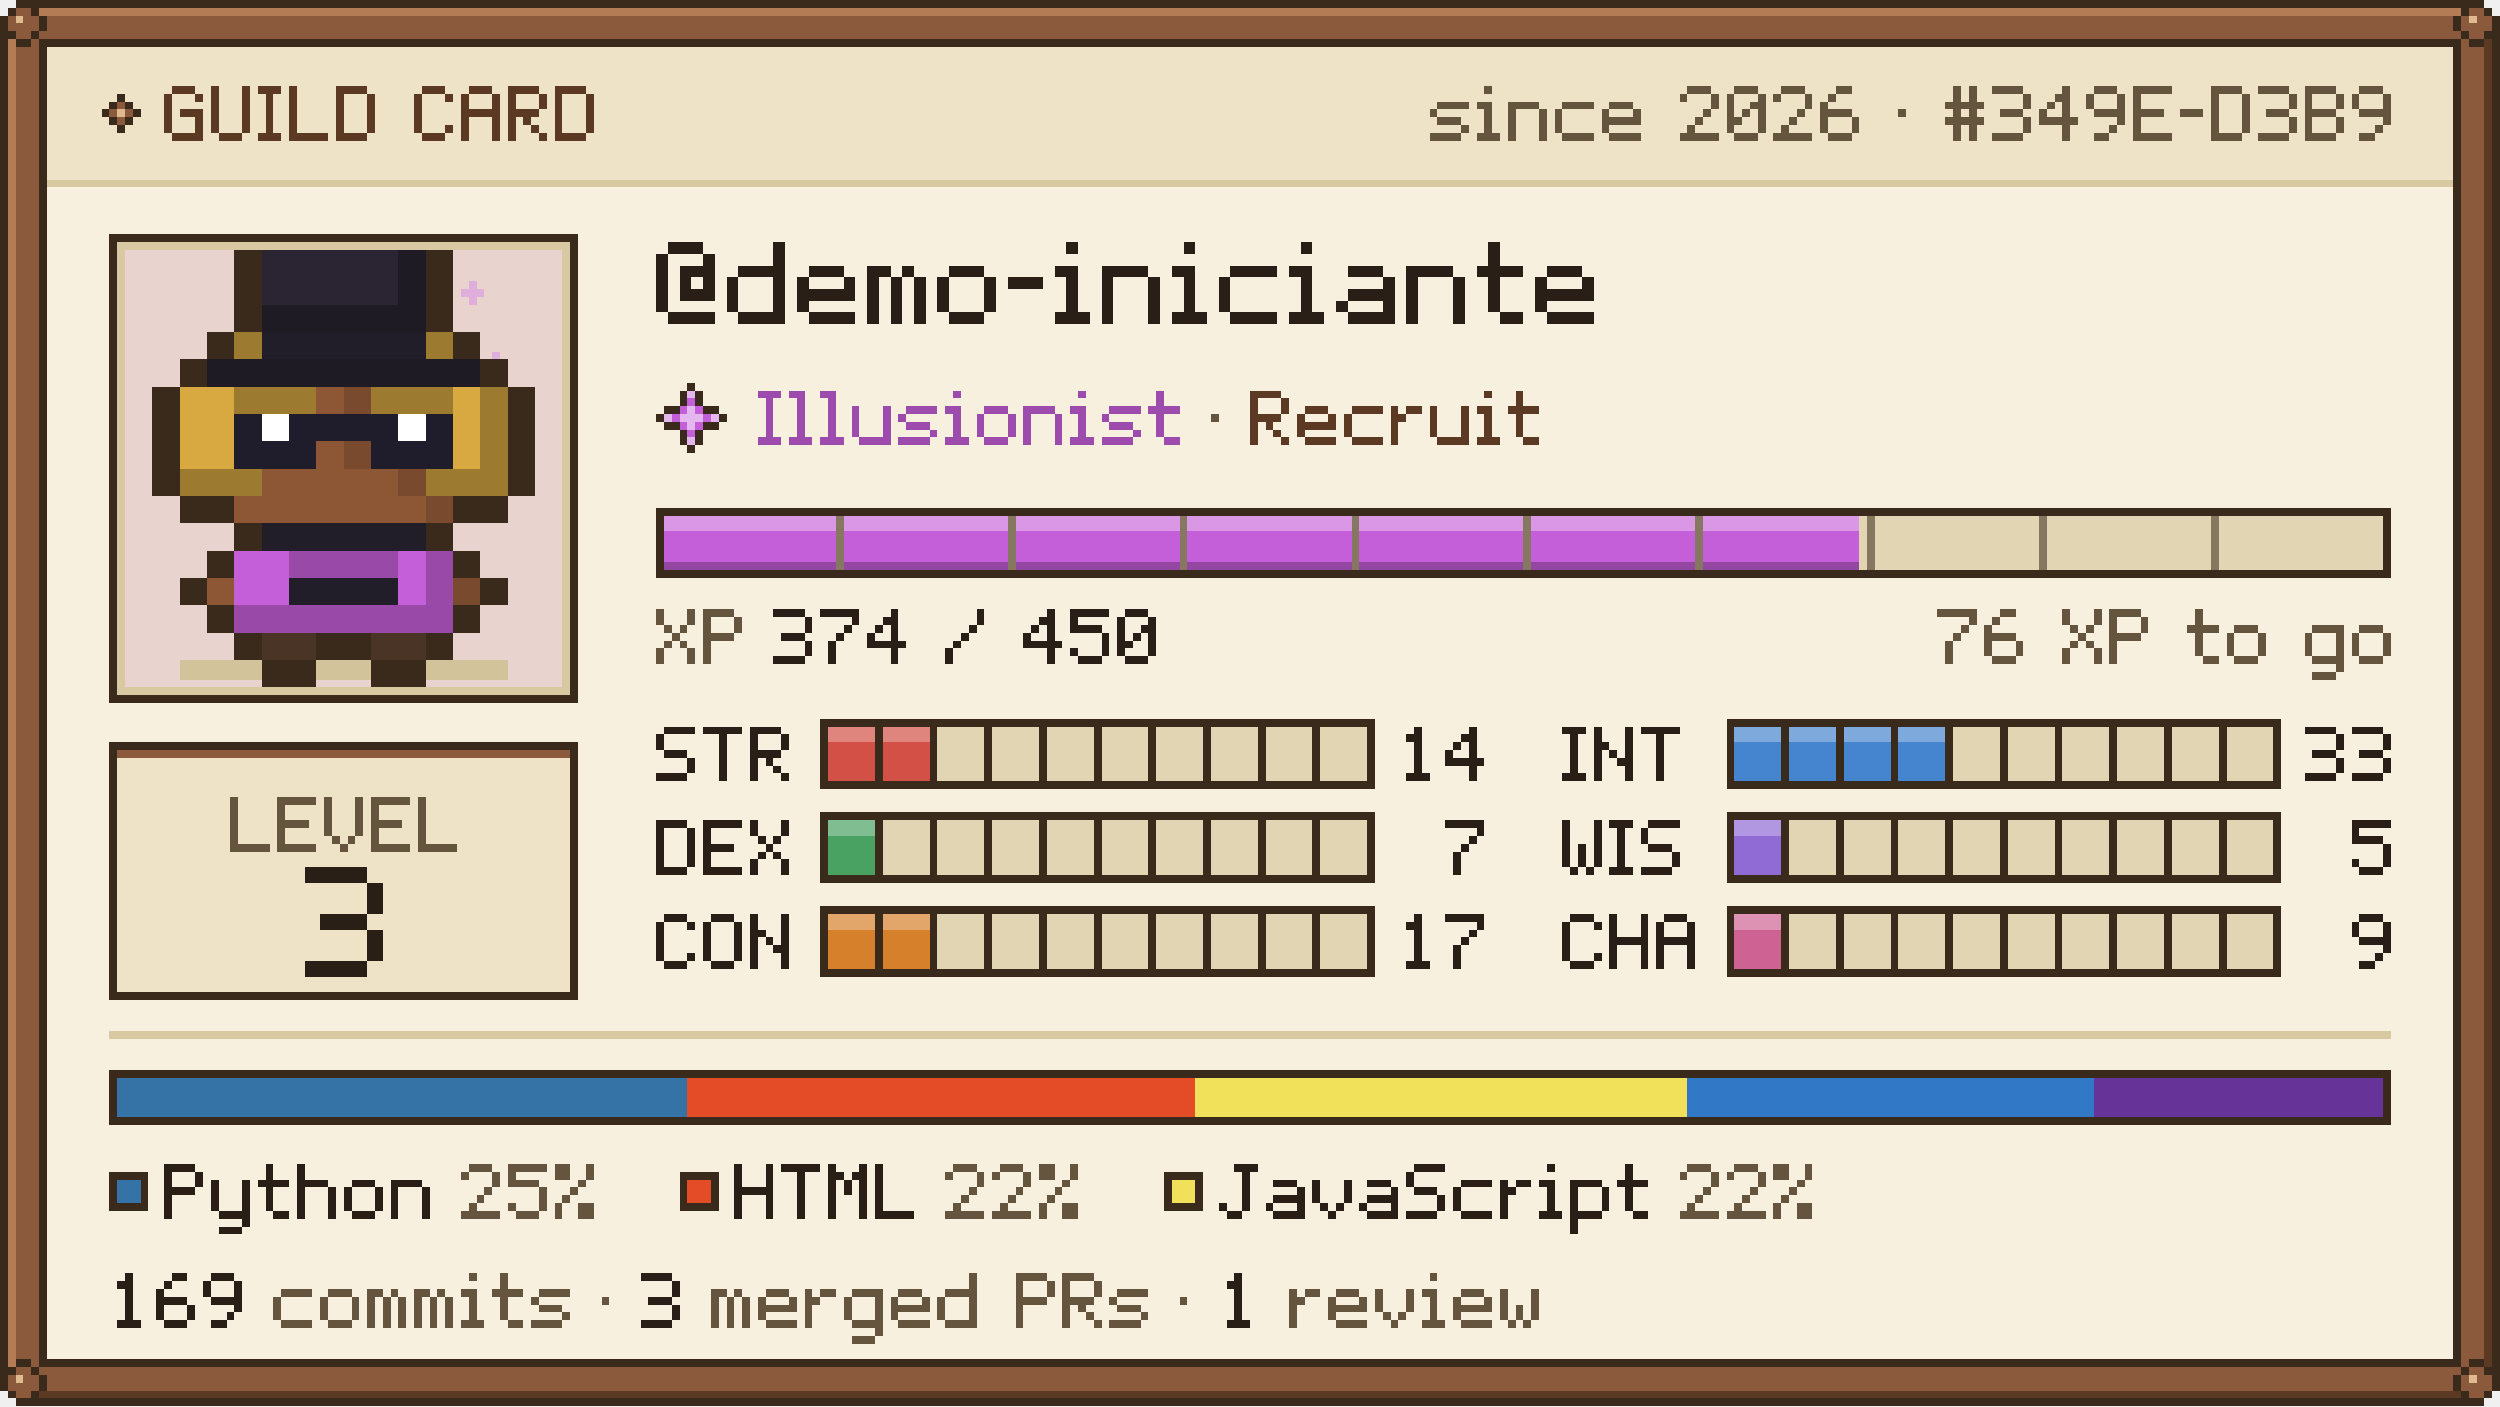
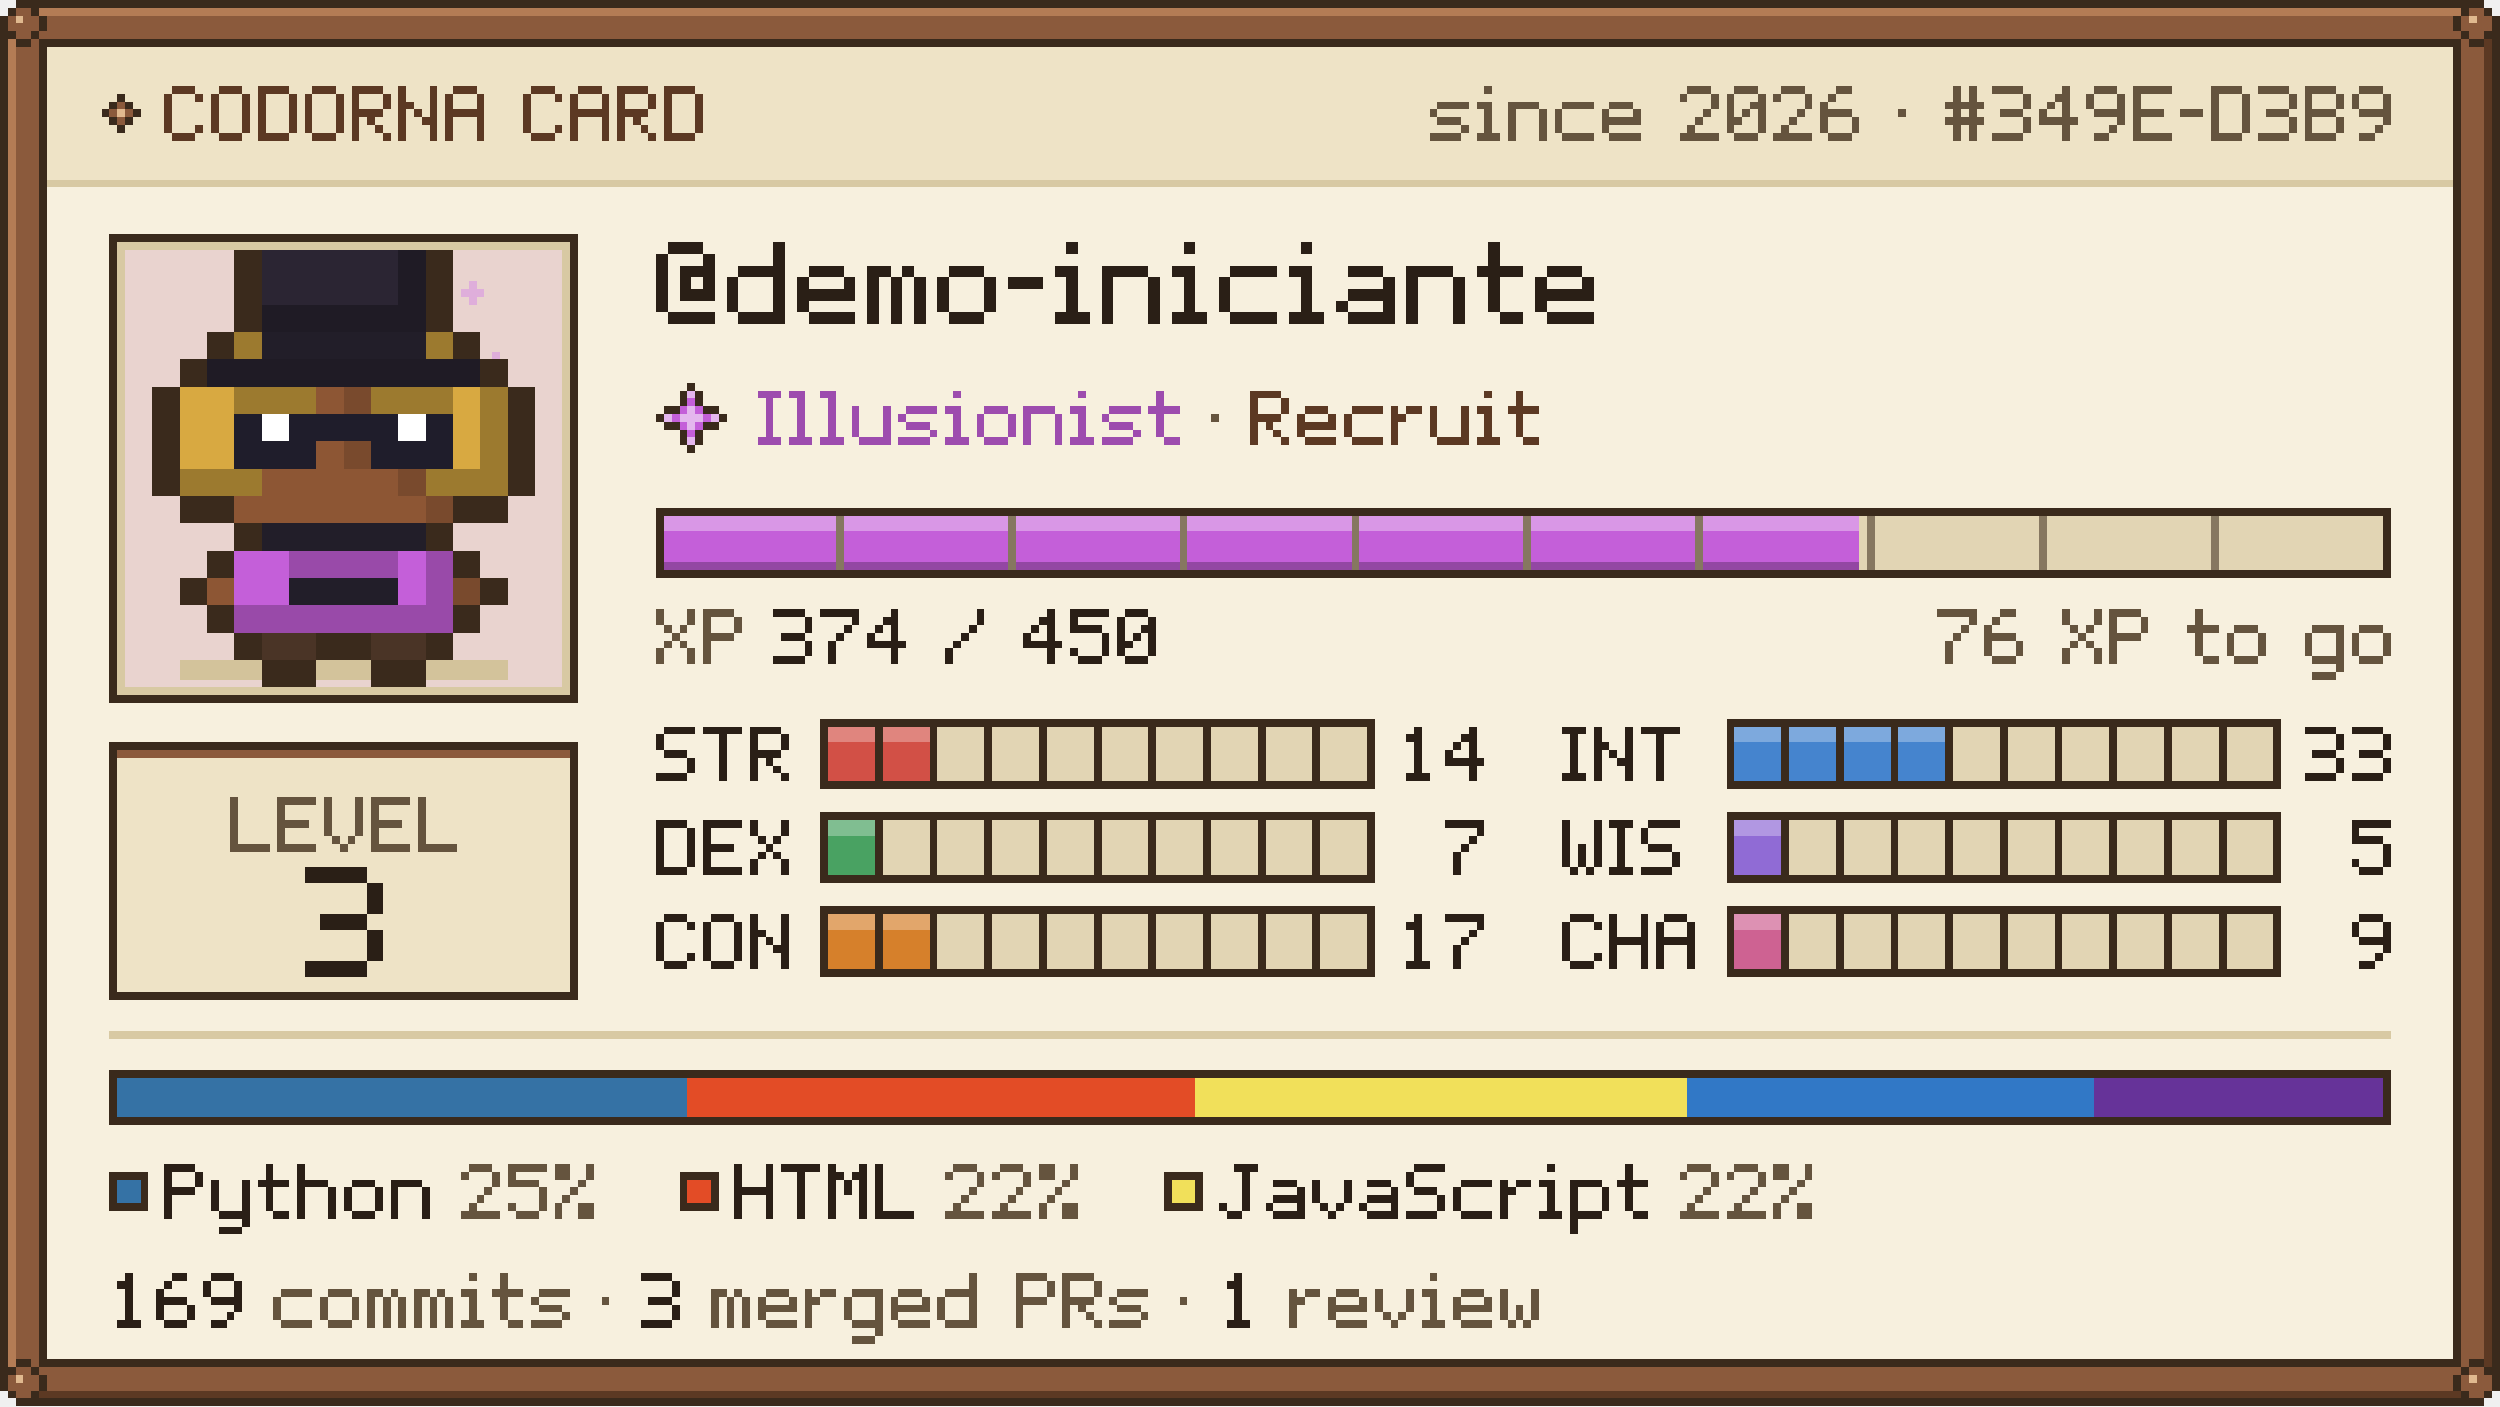
<svg xmlns="http://www.w3.org/2000/svg" width="640" height="360" viewBox="0 0 640 360" role="img" aria-labelledby="gc-title gc-desc" shape-rendering="crispEdges">
  <defs>
-     <path id="g47" d="M1 0h3v1h-3zM0 1h1v5h-1zM4 1h1v1h-1zM2 3h3v1h-3zM4 4h1v3h-1zM1 6h3v1h-3z" />
-     <path id="g55" d="M0 0h1v6h-1zM4 0h1v6h-1zM1 6h3v1h-3z" />
-     <path id="g49" d="M0 0h3v1h-3zM1 1h1v6h-1zM0 6h1v1h-1zM2 6h1v1h-1z" />
-     <path id="g4c" d="M0 0h1v7h-1zM1 6h4v1h-4z" />
+     <path id="g43" d="M1 0h3v1h-3zM0 1h1v5h-1zM4 1h1v1h-1zM4 5h1v1h-1zM1 6h3v1h-3z" />
+     <path id="g4f" d="M1 0h3v1h-3zM0 1h1v5h-1zM4 1h1v5h-1zM1 6h3v1h-3z" />
    <path id="g44" d="M0 0h4v1h-4zM0 1h1v6h-1zM4 1h1v5h-1zM1 6h3v1h-3z" />
-     <path id="g43" d="M1 0h3v1h-3zM0 1h1v5h-1zM4 1h1v1h-1zM4 5h1v1h-1zM1 6h3v1h-3z" />
+     <path id="g52" d="M0 0h4v1h-4zM0 1h1v6h-1zM4 1h1v2h-1zM1 3h3v1h-3zM2 4h1v1h-1zM3 5h1v1h-1zM4 6h1v1h-1z" />
+     <path id="g4e" d="M0 0h1v7h-1zM4 0h1v7h-1zM1 2h1v1h-1zM2 3h1v1h-1zM3 4h1v1h-1z" />
    <path id="g41" d="M1 0h3v1h-3zM0 1h1v6h-1zM4 1h1v6h-1zM1 3h3v1h-3z" />
-     <path id="g52" d="M0 0h4v1h-4zM0 1h1v6h-1zM4 1h1v2h-1zM1 3h3v1h-3zM2 4h1v1h-1zM3 5h1v1h-1zM4 6h1v1h-1z" />
    <path id="g73" d="M1 2h4v1h-4zM0 3h1v1h-1zM1 4h3v1h-3zM4 5h1v1h-1zM0 6h4v1h-4z" />
    <path id="g69" d="M1 0h1v1h-1zM0 2h2v1h-2zM1 3h1v4h-1zM0 6h1v1h-1zM2 6h1v1h-1z" />
    <path id="g6e" d="M0 2h4v1h-4zM0 3h1v4h-1zM4 3h1v4h-1z" />
    <path id="g63" d="M1 2h4v1h-4zM0 3h1v3h-1zM1 6h4v1h-4z" />
    <path id="g65" d="M1 2h3v1h-3zM0 3h1v3h-1zM4 3h1v2h-1zM1 4h3v1h-3zM1 6h4v1h-4z" />
    <path id="g32" d="M1 0h3v1h-3zM0 1h1v1h-1zM4 1h1v2h-1zM3 3h1v1h-1zM2 4h1v1h-1zM1 5h1v2h-1zM0 6h1v1h-1zM2 6h3v1h-3z" />
    <path id="g30" d="M1 0h3v1h-3zM0 1h1v5h-1zM4 1h1v5h-1zM3 2h1v1h-1zM2 3h1v1h-1zM1 4h1v1h-1zM1 6h3v1h-3z" />
    <path id="g36" d="M2 0h2v1h-2zM1 1h1v1h-1zM0 2h1v4h-1zM1 3h3v1h-3zM4 4h1v2h-1zM1 6h3v1h-3z" />
    <path id="gb7" d="M0 3h1v1h-1z" />
    <path id="g23" d="M1 0h1v7h-1zM3 0h1v7h-1zM0 2h1v1h-1zM2 2h1v1h-1zM4 2h1v1h-1zM0 4h1v1h-1zM2 4h1v1h-1zM4 4h1v1h-1z" />
    <path id="g33" d="M0 0h4v1h-4zM4 1h1v2h-1zM1 3h3v1h-3zM4 4h1v2h-1zM0 6h4v1h-4z" />
    <path id="g34" d="M3 0h1v7h-1zM2 1h1v1h-1zM1 2h1v1h-1zM0 3h1v2h-1zM1 4h2v1h-2zM4 4h1v1h-1z" />
    <path id="g39" d="M1 0h3v1h-3zM0 1h1v2h-1zM4 1h1v4h-1zM1 3h3v1h-3zM3 5h1v1h-1zM1 6h2v1h-2z" />
    <path id="g45" d="M0 0h5v1h-5zM0 1h1v6h-1zM1 3h3v1h-3zM1 6h4v1h-4z" />
    <path id="g2d" d="M0 3h3v1h-3z" />
    <path id="g42" d="M0 0h4v1h-4zM0 1h1v6h-1zM4 1h1v2h-1zM1 3h3v1h-3zM4 4h1v2h-1zM1 6h3v1h-3z" />
+     <path id="g4c" d="M0 0h1v7h-1zM1 6h4v1h-4z" />
    <path id="g56" d="M0 0h1v5h-1zM4 0h1v5h-1zM1 5h1v1h-1zM3 5h1v1h-1zM2 6h1v1h-1z" />
    <path id="g40" d="M1 0h3v1h-3zM0 1h1v5h-1zM4 1h1v4h-1zM2 2h2v1h-2zM2 3h1v2h-1zM3 4h1v1h-1zM1 6h4v1h-4z" />
    <path id="g64" d="M4 0h1v7h-1zM1 2h3v1h-3zM0 3h1v3h-1zM1 6h3v1h-3z" />
    <path id="g6d" d="M0 2h2v1h-2zM3 2h1v1h-1zM0 3h1v4h-1zM2 3h1v4h-1zM4 3h1v4h-1z" />
    <path id="g6f" d="M1 2h3v1h-3zM0 3h1v3h-1zM4 3h1v3h-1zM1 6h3v1h-3z" />
    <path id="g61" d="M1 2h3v1h-3zM4 3h1v4h-1zM1 4h3v1h-3zM0 5h1v1h-1zM1 6h3v1h-3z" />
    <path id="g74" d="M1 0h1v6h-1zM0 2h1v1h-1zM2 2h2v1h-2zM2 6h2v1h-2z" />
+     <path id="g49" d="M0 0h3v1h-3zM1 1h1v6h-1zM0 6h1v1h-1zM2 6h1v1h-1z" />
    <path id="g6c" d="M0 0h2v1h-2zM1 1h1v6h-1zM0 6h1v1h-1zM2 6h1v1h-1z" />
    <path id="g75" d="M0 2h1v4h-1zM4 2h1v5h-1zM1 6h3v1h-3z" />
    <path id="g72" d="M0 2h1v5h-1zM2 2h2v1h-2zM1 3h1v1h-1z" />
    <path id="g58" d="M0 0h1v2h-1zM4 0h1v2h-1zM1 2h1v1h-1zM3 2h1v1h-1zM2 3h1v1h-1zM1 4h1v1h-1zM3 4h1v1h-1zM0 5h1v2h-1zM4 5h1v2h-1z" />
    <path id="g50" d="M0 0h4v1h-4zM0 1h1v6h-1zM4 1h1v2h-1zM1 3h3v1h-3z" />
    <path id="g37" d="M0 0h5v1h-5zM4 1h1v1h-1zM3 2h1v1h-1zM2 3h1v1h-1zM1 4h1v3h-1z" />
    <path id="g2f" d="M4 0h1v2h-1zM3 2h1v1h-1zM2 3h1v1h-1zM1 4h1v1h-1zM0 5h1v2h-1z" />
    <path id="g35" d="M0 0h5v1h-5zM0 1h1v2h-1zM1 2h3v1h-3zM4 3h1v3h-1zM0 5h1v1h-1zM1 6h3v1h-3z" />
    <path id="g67" d="M1 2h4v1h-4zM0 3h1v3h-1zM4 3h1v5h-1zM1 6h3v1h-3zM1 8h3v1h-3z" />
    <path id="g53" d="M1 0h4v1h-4zM0 1h1v2h-1zM1 3h3v1h-3zM4 4h1v2h-1zM0 6h4v1h-4z" />
    <path id="g54" d="M0 0h5v1h-5zM2 1h1v6h-1z" />
    <path id="g31" d="M2 0h1v7h-1zM1 1h1v1h-1zM1 6h1v1h-1zM3 6h1v1h-1z" />
-     <path id="g4e" d="M0 0h1v7h-1zM4 0h1v7h-1zM1 2h1v1h-1zM2 3h1v1h-1zM3 4h1v1h-1z" />
    <path id="g57" d="M0 0h1v6h-1zM4 0h1v6h-1zM2 3h1v3h-1zM1 6h1v1h-1zM3 6h1v1h-1z" />
-     <path id="g4f" d="M1 0h3v1h-3zM0 1h1v5h-1zM4 1h1v5h-1zM1 6h3v1h-3z" />
    <path id="g48" d="M0 0h1v7h-1zM4 0h1v7h-1zM1 3h3v1h-3z" />
    <path id="g79" d="M0 2h1v4h-1zM4 2h1v6h-1zM1 6h3v1h-3zM1 8h3v1h-3z" />
    <path id="g68" d="M0 0h1v7h-1zM1 2h3v1h-3zM4 3h1v4h-1z" />
    <path id="g25" d="M0 0h2v2h-2zM4 0h1v2h-1zM3 2h1v1h-1zM2 3h1v1h-1zM1 4h1v1h-1zM0 5h1v2h-1zM3 5h2v2h-2z" />
    <path id="g4d" d="M0 0h1v7h-1zM4 0h1v7h-1zM1 1h1v1h-1zM3 1h1v1h-1zM2 2h1v2h-1z" />
    <path id="g4a" d="M2 0h3v1h-3zM3 1h1v5h-1zM0 5h1v1h-1zM1 6h2v1h-2z" />
    <path id="g76" d="M0 2h1v3h-1zM4 2h1v3h-1zM1 5h1v1h-1zM3 5h1v1h-1zM2 6h1v1h-1z" />
    <path id="g70" d="M0 2h4v1h-4zM0 3h1v6h-1zM4 3h1v3h-1zM1 6h3v1h-3z" />
    <path id="g77" d="M0 2h1v4h-1zM4 2h1v4h-1zM2 4h1v2h-1zM1 6h1v1h-1zM3 6h1v1h-1z" />
  </defs>
  <path fill="#3a2a1c" d="M4 0h632v2h2v2h2v352h-2v2h-2v2h-632v-2h-2v-2h-2v-352h2v-2h2z" />
  <path fill="#8b5a3c" d="M6 2h628v2h2v2h2v348h-2v2h-2v2h-628v-2h-2v-2h-2v-348h2v-2h2z" />
  <rect x="8" y="2" width="624" height="2" fill="#b47c55" />
  <rect x="2" y="8" width="2" height="344" fill="#b47c55" />
  <rect x="8" y="356" width="624" height="2" fill="#5c3923" />
  <rect x="636" y="8" width="2" height="344" fill="#5c3923" />
  <rect x="10" y="10" width="620" height="340" fill="#3a2a1c" />
  <rect x="12" y="12" width="616" height="336" fill="#f7f0de" />
  <path fill="#3a2a1c" d="M4 0h4v2h-4zM2 2h2v2h-2zM8 2h2v2h-2zM0 4h2v4h-2zM10 4h2v4h-2zM2 8h2v2h-2zM8 8h2v2h-2zM4 10h4v2h-4z" />
  <path fill="#8b5a3c" d="M4 2h4v2h-4zM2 4h2v4h-2zM6 4h4v4h-4zM4 6h2v4h-2zM6 8h2v2h-2z" />
  <path fill="#e0b98f" d="M4 4h2v2h-2z" />
  <path fill="#3a2a1c" d="M632 0h4v2h-4zM630 2h2v2h-2zM636 2h2v2h-2zM628 4h2v4h-2zM638 4h2v4h-2zM630 8h2v2h-2zM636 8h2v2h-2zM632 10h4v2h-4z" />
  <path fill="#8b5a3c" d="M632 2h4v2h-4zM630 4h2v4h-2zM634 4h4v4h-4zM632 6h2v4h-2zM634 8h2v2h-2z" />
  <path fill="#e0b98f" d="M632 4h2v2h-2z" />
  <path fill="#3a2a1c" d="M4 348h4v2h-4zM2 350h2v2h-2zM8 350h2v2h-2zM0 352h2v4h-2zM10 352h2v4h-2zM2 356h2v2h-2zM8 356h2v2h-2zM4 358h4v2h-4z" />
  <path fill="#8b5a3c" d="M4 350h4v2h-4zM2 352h2v4h-2zM6 352h4v4h-4zM4 354h2v4h-2zM6 356h2v2h-2z" />
  <path fill="#e0b98f" d="M4 352h2v2h-2z" />
  <path fill="#3a2a1c" d="M632 348h4v2h-4zM630 350h2v2h-2zM636 350h2v2h-2zM628 352h2v4h-2zM638 352h2v4h-2zM630 356h2v2h-2zM636 356h2v2h-2zM632 358h4v2h-4z" />
  <path fill="#8b5a3c" d="M632 350h4v2h-4zM630 352h2v4h-2zM634 352h4v4h-4zM632 354h2v4h-2zM634 356h2v2h-2z" />
  <path fill="#e0b98f" d="M632 352h2v2h-2z" />
  <rect x="12" y="12" width="616" height="34" fill="#eee3c6" />
  <rect x="12" y="46" width="616" height="2" fill="#d8c9a3" />
  <path fill="#3a2a1c" d="M30 24h2v2h-2zM28 26h2v2h-2zM32 26h2v2h-2zM26 28h2v2h-2zM34 28h2v2h-2zM28 30h2v2h-2zM32 30h2v2h-2zM30 32h2v2h-2z" />
  <path fill="#8b5a3c" d="M30 26h2v2h-2zM28 28h2v2h-2zM32 28h2v2h-2zM30 30h2v2h-2z" />
  <path fill="#e0b98f" d="M30 28h2v2h-2z" />
  <g fill="#5c3923" transform="translate(42 22) scale(2)">
-     <use href="#g47" />
-     <use href="#g55" x="6" />
-     <use href="#g49" x="12" />
-     <use href="#g4c" x="16" />
-     <use href="#g44" x="22" />
-     <use href="#g43" x="32" />
-     <use href="#g41" x="38" />
-     <use href="#g52" x="44" />
-     <use href="#g44" x="50" />
+     <use href="#g43" />
+     <use href="#g4f" x="6" />
+     <use href="#g44" x="12" />
+     <use href="#g4f" x="18" />
+     <use href="#g52" x="24" />
+     <use href="#g4e" x="30" />
+     <use href="#g41" x="36" />
+     <use href="#g43" x="46" />
+     <use href="#g41" x="52" />
+     <use href="#g52" x="58" />
+     <use href="#g44" x="64" />
  </g>
  <g fill="#65543e" transform="translate(366 22) scale(2)">
    <use href="#g73" />
    <use href="#g69" x="6" />
    <use href="#g6e" x="10" />
    <use href="#g63" x="16" />
    <use href="#g65" x="22" />
    <use href="#g32" x="32" />
    <use href="#g30" x="38" />
    <use href="#g32" x="44" />
    <use href="#g36" x="50" />
    <use href="#gb7" x="60" />
    <use href="#g23" x="66" />
    <use href="#g33" x="72" />
    <use href="#g34" x="78" />
    <use href="#g39" x="84" />
    <use href="#g45" x="90" />
    <use href="#g2d" x="96" />
    <use href="#g44" x="100" />
    <use href="#g33" x="106" />
    <use href="#g42" x="112" />
    <use href="#g39" x="118" />
  </g>
  <rect x="28" y="60" width="120" height="120" fill="#3a2a1c" />
  <rect x="30" y="62" width="116" height="116" fill="#d8c9a3" />
  <rect x="32" y="64" width="112" height="112" fill="#e9d3cf" />
  <path fill="#dfaedb" d="M56 112h2v6h-2zM54 114h6v2h-6zM126 90h2v6h-2zM124 92h6v2h-6zM56 126h2v6h-2zM54 128h6v2h-6zM58 110h2v6h-2zM56 112h6v2h-6zM120 72h2v6h-2zM118 74h6v2h-6z" />
  <rect x="46" y="169" width="84" height="5" fill="#d3c39b" />
  <path fill="#3a2a1c" d="M60 64h7v21h-7zM109 64h7v21h-7zM53 85h7v7h-7zM116 85h7v7h-7zM46 92h7v7h-7zM123 92h7v7h-7zM39 99h7v28h-7zM130 99h7v28h-7zM46 127h14v7h-14zM116 127h14v7h-14zM60 134h7v7h-7zM109 134h7v7h-7zM53 141h7v7h-7zM116 141h7v7h-7zM46 148h7v7h-7zM123 148h7v7h-7zM53 155h7v7h-7zM116 155h7v7h-7zM60 162h7v7h-7zM81 162h14v7h-14zM109 162h7v7h-7zM67 169h14v7h-14zM95 169h14v7h-14z" />
  <path fill="#2b2533" d="M67 64h35v14h-35z" />
  <path fill="#1f1b25" d="M102 64h7v21h-7zM67 78h35v7h-35zM53 92h70v7h-70z" />
  <path fill="#9c7a2f" d="M60 85h7v7h-7zM109 85h7v7h-7zM60 99h21v7h-21zM95 99h21v7h-21zM123 99h7v28h-7zM46 120h21v7h-21zM109 120h14v7h-14z" />
  <path fill="#221e29" d="M67 85h42v7h-42zM67 134h42v7h-42zM74 148h28v7h-28z" />
  <path fill="#d8a941" d="M46 99h14v21h-14zM116 99h7v21h-7z" />
  <path fill="#8d5634" d="M81 99h7v7h-7zM81 113h7v21h-7zM67 120h14v14h-14zM88 120h14v14h-14zM60 127h7v7h-7zM102 127h7v7h-7zM53 148h7v7h-7z" />
  <path fill="#794a2d" d="M88 99h7v7h-7zM88 113h7v7h-7zM102 120h7v7h-7zM109 127h7v7h-7zM116 148h7v7h-7z" />
  <path fill="#1f1d2b" d="M60 106h7v14h-7zM74 106h28v7h-28zM109 106h7v14h-7zM67 113h14v7h-14zM95 113h14v7h-14z" />
  <path fill="#ffffff" d="M67 106h7v7h-7zM102 106h7v7h-7z" />
  <path fill="#c45fd9" d="M60 141h14v14h-14zM102 141h7v14h-7z" />
  <path fill="#994aa9" d="M74 141h28v7h-28zM109 141h7v21h-7zM60 155h49v7h-49z" />
  <path fill="#4a3426" d="M67 162h14v7h-14zM95 162h14v7h-14z" />
  <rect x="28" y="190" width="120" height="66" fill="#3a2a1c" />
  <rect x="30" y="192" width="116" height="62" fill="#eee3c6" />
  <rect x="30" y="192" width="116" height="2" fill="#8b5a3c" />
  <g fill="#65543e" transform="translate(59 204) scale(2)">
    <use href="#g4c" />
    <use href="#g45" x="6" />
    <use href="#g56" x="12" />
    <use href="#g45" x="18" />
    <use href="#g4c" x="24" />
  </g>
  <g fill="#2a1f16" transform="translate(78 222) scale(4)">
    <use href="#g33" />
  </g>
  <g fill="#2a1f16" transform="translate(168 62) scale(3)">
    <use href="#g40" />
    <use href="#g64" x="6" />
    <use href="#g65" x="12" />
    <use href="#g6d" x="18" />
    <use href="#g6f" x="24" />
    <use href="#g2d" x="30" />
    <use href="#g69" x="34" />
    <use href="#g6e" x="38" />
    <use href="#g69" x="44" />
    <use href="#g63" x="48" />
    <use href="#g69" x="54" />
    <use href="#g61" x="58" />
    <use href="#g6e" x="64" />
    <use href="#g74" x="70" />
    <use href="#g65" x="75" />
  </g>
  <path fill="#3a2a1c" d="M176 98h2v2h-2zM174 100h2v4h-2zM178 100h2v4h-2zM170 104h4v2h-4zM180 104h4v2h-4zM168 106h2v2h-2zM184 106h2v2h-2zM170 108h4v2h-4zM180 108h4v2h-4zM174 110h2v4h-2zM178 110h2v4h-2zM176 114h2v2h-2z" />
  <path fill="#c45fd9" d="M176 102h2v2h-2zM174 104h2v2h-2zM178 104h2v2h-2zM172 106h2v2h-2zM180 106h2v2h-2zM174 108h2v2h-2zM178 108h2v2h-2zM176 110h2v2h-2z" />
  <path fill="#e4b7ee" d="M176 100h2v2h-2zM176 104h2v6h-2zM170 106h2v2h-2zM174 106h2v2h-2zM178 106h2v2h-2zM182 106h2v2h-2zM176 112h2v2h-2z" />
  <g fill="#9d4cae" transform="translate(194 100) scale(2)">
    <use href="#g49" />
    <use href="#g6c" x="4" />
    <use href="#g6c" x="8" />
    <use href="#g75" x="12" />
    <use href="#g73" x="18" />
    <use href="#g69" x="24" />
    <use href="#g6f" x="28" />
    <use href="#g6e" x="34" />
    <use href="#g69" x="40" />
    <use href="#g73" x="44" />
    <use href="#g74" x="50" />
  </g>
  <g fill="#65543e" transform="translate(302 100) scale(2)">
    <use href="#gb7" x="4" />
  </g>
  <g fill="#5c3923" transform="translate(320 100) scale(2)">
    <use href="#g52" />
    <use href="#g65" x="6" />
    <use href="#g63" x="12" />
    <use href="#g72" x="18" />
    <use href="#g75" x="23" />
    <use href="#g69" x="29" />
    <use href="#g74" x="33" />
  </g>
  <rect x="168" y="130" width="444" height="18" fill="#3a2a1c" />
  <rect x="170" y="132" width="440" height="14" fill="#e2d5b4" />
  <rect x="170" y="132" width="306" height="14" fill="#c45fd9" />
  <rect x="170" y="132" width="306" height="4" fill="#d997e6" />
  <rect x="170" y="144" width="306" height="2" fill="#9347a3" />
  <path fill="#867760" d="M214 132h2v14h-2zM258 132h2v14h-2zM302 132h2v14h-2zM346 132h2v14h-2zM390 132h2v14h-2zM434 132h2v14h-2zM478 132h2v14h-2zM522 132h2v14h-2zM566 132h2v14h-2z" />
  <g fill="#65543e" transform="translate(168 156) scale(2)">
    <use href="#g58" />
    <use href="#g50" x="6" />
  </g>
  <g fill="#2a1f16" transform="translate(198 156) scale(2)">
    <use href="#g33" />
    <use href="#g37" x="6" />
    <use href="#g34" x="12" />
    <use href="#g2f" x="22" />
    <use href="#g34" x="32" />
    <use href="#g35" x="38" />
    <use href="#g30" x="44" />
  </g>
  <g fill="#65543e" transform="translate(496 156) scale(2)">
    <use href="#g37" />
    <use href="#g36" x="6" />
    <use href="#g58" x="16" />
    <use href="#g50" x="22" />
    <use href="#g74" x="32" />
    <use href="#g6f" x="37" />
    <use href="#g67" x="47" />
    <use href="#g6f" x="53" />
  </g>
  <g fill="#2a1f16" transform="translate(168 186) scale(2)">
    <use href="#g53" />
    <use href="#g54" x="6" />
    <use href="#g52" x="12" />
  </g>
  <rect x="210" y="184" width="142" height="18" fill="#3a2a1c" />
  <path fill="#e2d5b4" d="M240 186h12v14h-12zM254 186h12v14h-12zM268 186h12v14h-12zM282 186h12v14h-12zM296 186h12v14h-12zM310 186h12v14h-12zM324 186h12v14h-12zM338 186h12v14h-12z" />
  <path fill="#d25046" d="M212 186h12v14h-12zM226 186h12v14h-12z" />
  <path fill="#e0857e" d="M212 186h12v4h-12zM226 186h12v4h-12z" />
  <g fill="#2a1f16" transform="translate(358 186) scale(2)">
    <use href="#g31" />
    <use href="#g34" x="6" />
  </g>
  <g fill="#2a1f16" transform="translate(400 186) scale(2)">
    <use href="#g49" />
    <use href="#g4e" x="4" />
    <use href="#g54" x="10" />
  </g>
  <rect x="442" y="184" width="142" height="18" fill="#3a2a1c" />
  <path fill="#e2d5b4" d="M500 186h12v14h-12zM514 186h12v14h-12zM528 186h12v14h-12zM542 186h12v14h-12zM556 186h12v14h-12zM570 186h12v14h-12z" />
  <path fill="#4584ce" d="M444 186h12v14h-12zM458 186h12v14h-12zM472 186h12v14h-12zM486 186h12v14h-12z" />
  <path fill="#7da9dd" d="M444 186h12v4h-12zM458 186h12v4h-12zM472 186h12v4h-12zM486 186h12v4h-12z" />
  <g fill="#2a1f16" transform="translate(590 186) scale(2)">
    <use href="#g33" />
    <use href="#g33" x="6" />
  </g>
  <g fill="#2a1f16" transform="translate(168 210) scale(2)">
    <use href="#g44" />
    <use href="#g45" x="6" />
    <use href="#g58" x="12" />
  </g>
  <rect x="210" y="208" width="142" height="18" fill="#3a2a1c" />
  <path fill="#e2d5b4" d="M226 210h12v14h-12zM240 210h12v14h-12zM254 210h12v14h-12zM268 210h12v14h-12zM282 210h12v14h-12zM296 210h12v14h-12zM310 210h12v14h-12zM324 210h12v14h-12zM338 210h12v14h-12z" />
  <path fill="#49a262" d="M212 210h12v14h-12z" />
  <path fill="#80be91" d="M212 210h12v4h-12z" />
  <g fill="#2a1f16" transform="translate(370 210) scale(2)">
    <use href="#g37" />
  </g>
  <g fill="#2a1f16" transform="translate(400 210) scale(2)">
    <use href="#g57" />
    <use href="#g49" x="6" />
    <use href="#g53" x="10" />
  </g>
  <rect x="442" y="208" width="142" height="18" fill="#3a2a1c" />
  <path fill="#e2d5b4" d="M458 210h12v14h-12zM472 210h12v14h-12zM486 210h12v14h-12zM500 210h12v14h-12zM514 210h12v14h-12zM528 210h12v14h-12zM542 210h12v14h-12zM556 210h12v14h-12zM570 210h12v14h-12z" />
  <path fill="#906bd5" d="M444 210h12v14h-12z" />
  <path fill="#b197e2" d="M444 210h12v4h-12z" />
  <g fill="#2a1f16" transform="translate(602 210) scale(2)">
    <use href="#g35" />
  </g>
  <g fill="#2a1f16" transform="translate(168 234) scale(2)">
    <use href="#g43" />
    <use href="#g4f" x="6" />
    <use href="#g4e" x="12" />
  </g>
  <rect x="210" y="232" width="142" height="18" fill="#3a2a1c" />
  <path fill="#e2d5b4" d="M240 234h12v14h-12zM254 234h12v14h-12zM268 234h12v14h-12zM282 234h12v14h-12zM296 234h12v14h-12zM310 234h12v14h-12zM324 234h12v14h-12zM338 234h12v14h-12z" />
  <path fill="#d6802b" d="M212 234h12v14h-12zM226 234h12v14h-12z" />
  <path fill="#e2a66b" d="M212 234h12v4h-12zM226 234h12v4h-12z" />
  <g fill="#2a1f16" transform="translate(358 234) scale(2)">
    <use href="#g31" />
    <use href="#g37" x="6" />
  </g>
  <g fill="#2a1f16" transform="translate(400 234) scale(2)">
    <use href="#g43" />
    <use href="#g48" x="6" />
    <use href="#g41" x="12" />
  </g>
  <rect x="442" y="232" width="142" height="18" fill="#3a2a1c" />
  <path fill="#e2d5b4" d="M458 234h12v14h-12zM472 234h12v14h-12zM486 234h12v14h-12zM500 234h12v14h-12zM514 234h12v14h-12zM528 234h12v14h-12zM542 234h12v14h-12zM556 234h12v14h-12zM570 234h12v14h-12z" />
  <path fill="#ce6292" d="M444 234h12v14h-12z" />
  <path fill="#dd91b3" d="M444 234h12v4h-12z" />
  <g fill="#2a1f16" transform="translate(602 234) scale(2)">
    <use href="#g39" />
  </g>
  <rect x="28" y="264" width="584" height="2" fill="#d8c9a3" />
  <rect x="28" y="274" width="584" height="14" fill="#3a2a1c" />
  <rect x="30" y="276" width="580" height="10" fill="#e2d5b4" />
  <rect x="30" y="276" width="146" height="10" fill="#3572A5" />
  <rect x="176" y="276" width="130" height="10" fill="#e34c26" />
  <rect x="306" y="276" width="126" height="10" fill="#f1e05a" />
  <rect x="432" y="276" width="104" height="10" fill="#3178c6" />
  <rect x="536" y="276" width="74" height="10" fill="#663399" />
  <rect x="28" y="300" width="10" height="10" fill="#3a2a1c" />
  <rect x="30" y="302" width="6" height="6" fill="#3572A5" />
  <g fill="#2a1f16" transform="translate(42 298) scale(2)">
    <use href="#g50" />
    <use href="#g79" x="6" />
    <use href="#g74" x="12" />
    <use href="#g68" x="17" />
    <use href="#g6f" x="23" />
    <use href="#g6e" x="29" />
  </g>
  <g fill="#65543e" transform="translate(110 298) scale(2)">
    <use href="#g32" x="4" />
    <use href="#g35" x="10" />
    <use href="#g25" x="16" />
  </g>
  <rect x="174" y="300" width="10" height="10" fill="#3a2a1c" />
  <rect x="176" y="302" width="6" height="6" fill="#e34c26" />
  <g fill="#2a1f16" transform="translate(188 298) scale(2)">
    <use href="#g48" />
    <use href="#g54" x="6" />
    <use href="#g4d" x="12" />
    <use href="#g4c" x="18" />
  </g>
  <g fill="#65543e" transform="translate(234 298) scale(2)">
    <use href="#g32" x="4" />
    <use href="#g32" x="10" />
    <use href="#g25" x="16" />
  </g>
  <rect x="298" y="300" width="10" height="10" fill="#3a2a1c" />
  <rect x="300" y="302" width="6" height="6" fill="#f1e05a" />
  <g fill="#2a1f16" transform="translate(312 298) scale(2)">
    <use href="#g4a" />
    <use href="#g61" x="6" />
    <use href="#g76" x="12" />
    <use href="#g61" x="18" />
    <use href="#g53" x="24" />
    <use href="#g63" x="30" />
    <use href="#g72" x="36" />
    <use href="#g69" x="41" />
    <use href="#g70" x="45" />
    <use href="#g74" x="51" />
  </g>
  <g fill="#65543e" transform="translate(422 298) scale(2)">
    <use href="#g32" x="4" />
    <use href="#g32" x="10" />
    <use href="#g25" x="16" />
  </g>
  <g fill="#2a1f16" transform="translate(28 326) scale(2)">
    <use href="#g31" />
    <use href="#g36" x="6" />
    <use href="#g39" x="12" />
  </g>
  <g fill="#65543e" transform="translate(62 326) scale(2)">
    <use href="#g63" x="4" />
    <use href="#g6f" x="10" />
    <use href="#g6d" x="16" />
    <use href="#g6d" x="22" />
    <use href="#g69" x="28" />
    <use href="#g74" x="32" />
    <use href="#g73" x="37" />
  </g>
  <g fill="#65543e" transform="translate(146 326) scale(2)">
    <use href="#gb7" x="4" />
  </g>
  <g fill="#2a1f16" transform="translate(164 326) scale(2)">
    <use href="#g33" />
  </g>
  <g fill="#65543e" transform="translate(174 326) scale(2)">
    <use href="#g6d" x="4" />
    <use href="#g65" x="10" />
    <use href="#g72" x="16" />
    <use href="#g67" x="21" />
    <use href="#g65" x="27" />
    <use href="#g64" x="33" />
    <use href="#g50" x="43" />
    <use href="#g52" x="49" />
    <use href="#g73" x="55" />
  </g>
  <g fill="#65543e" transform="translate(294 326) scale(2)">
    <use href="#gb7" x="4" />
  </g>
  <g fill="#2a1f16" transform="translate(312 326) scale(2)">
    <use href="#g31" />
  </g>
  <g fill="#65543e" transform="translate(322 326) scale(2)">
    <use href="#g72" x="4" />
    <use href="#g65" x="9" />
    <use href="#g76" x="15" />
    <use href="#g69" x="21" />
    <use href="#g65" x="25" />
    <use href="#g77" x="31" />
  </g>
</svg>
